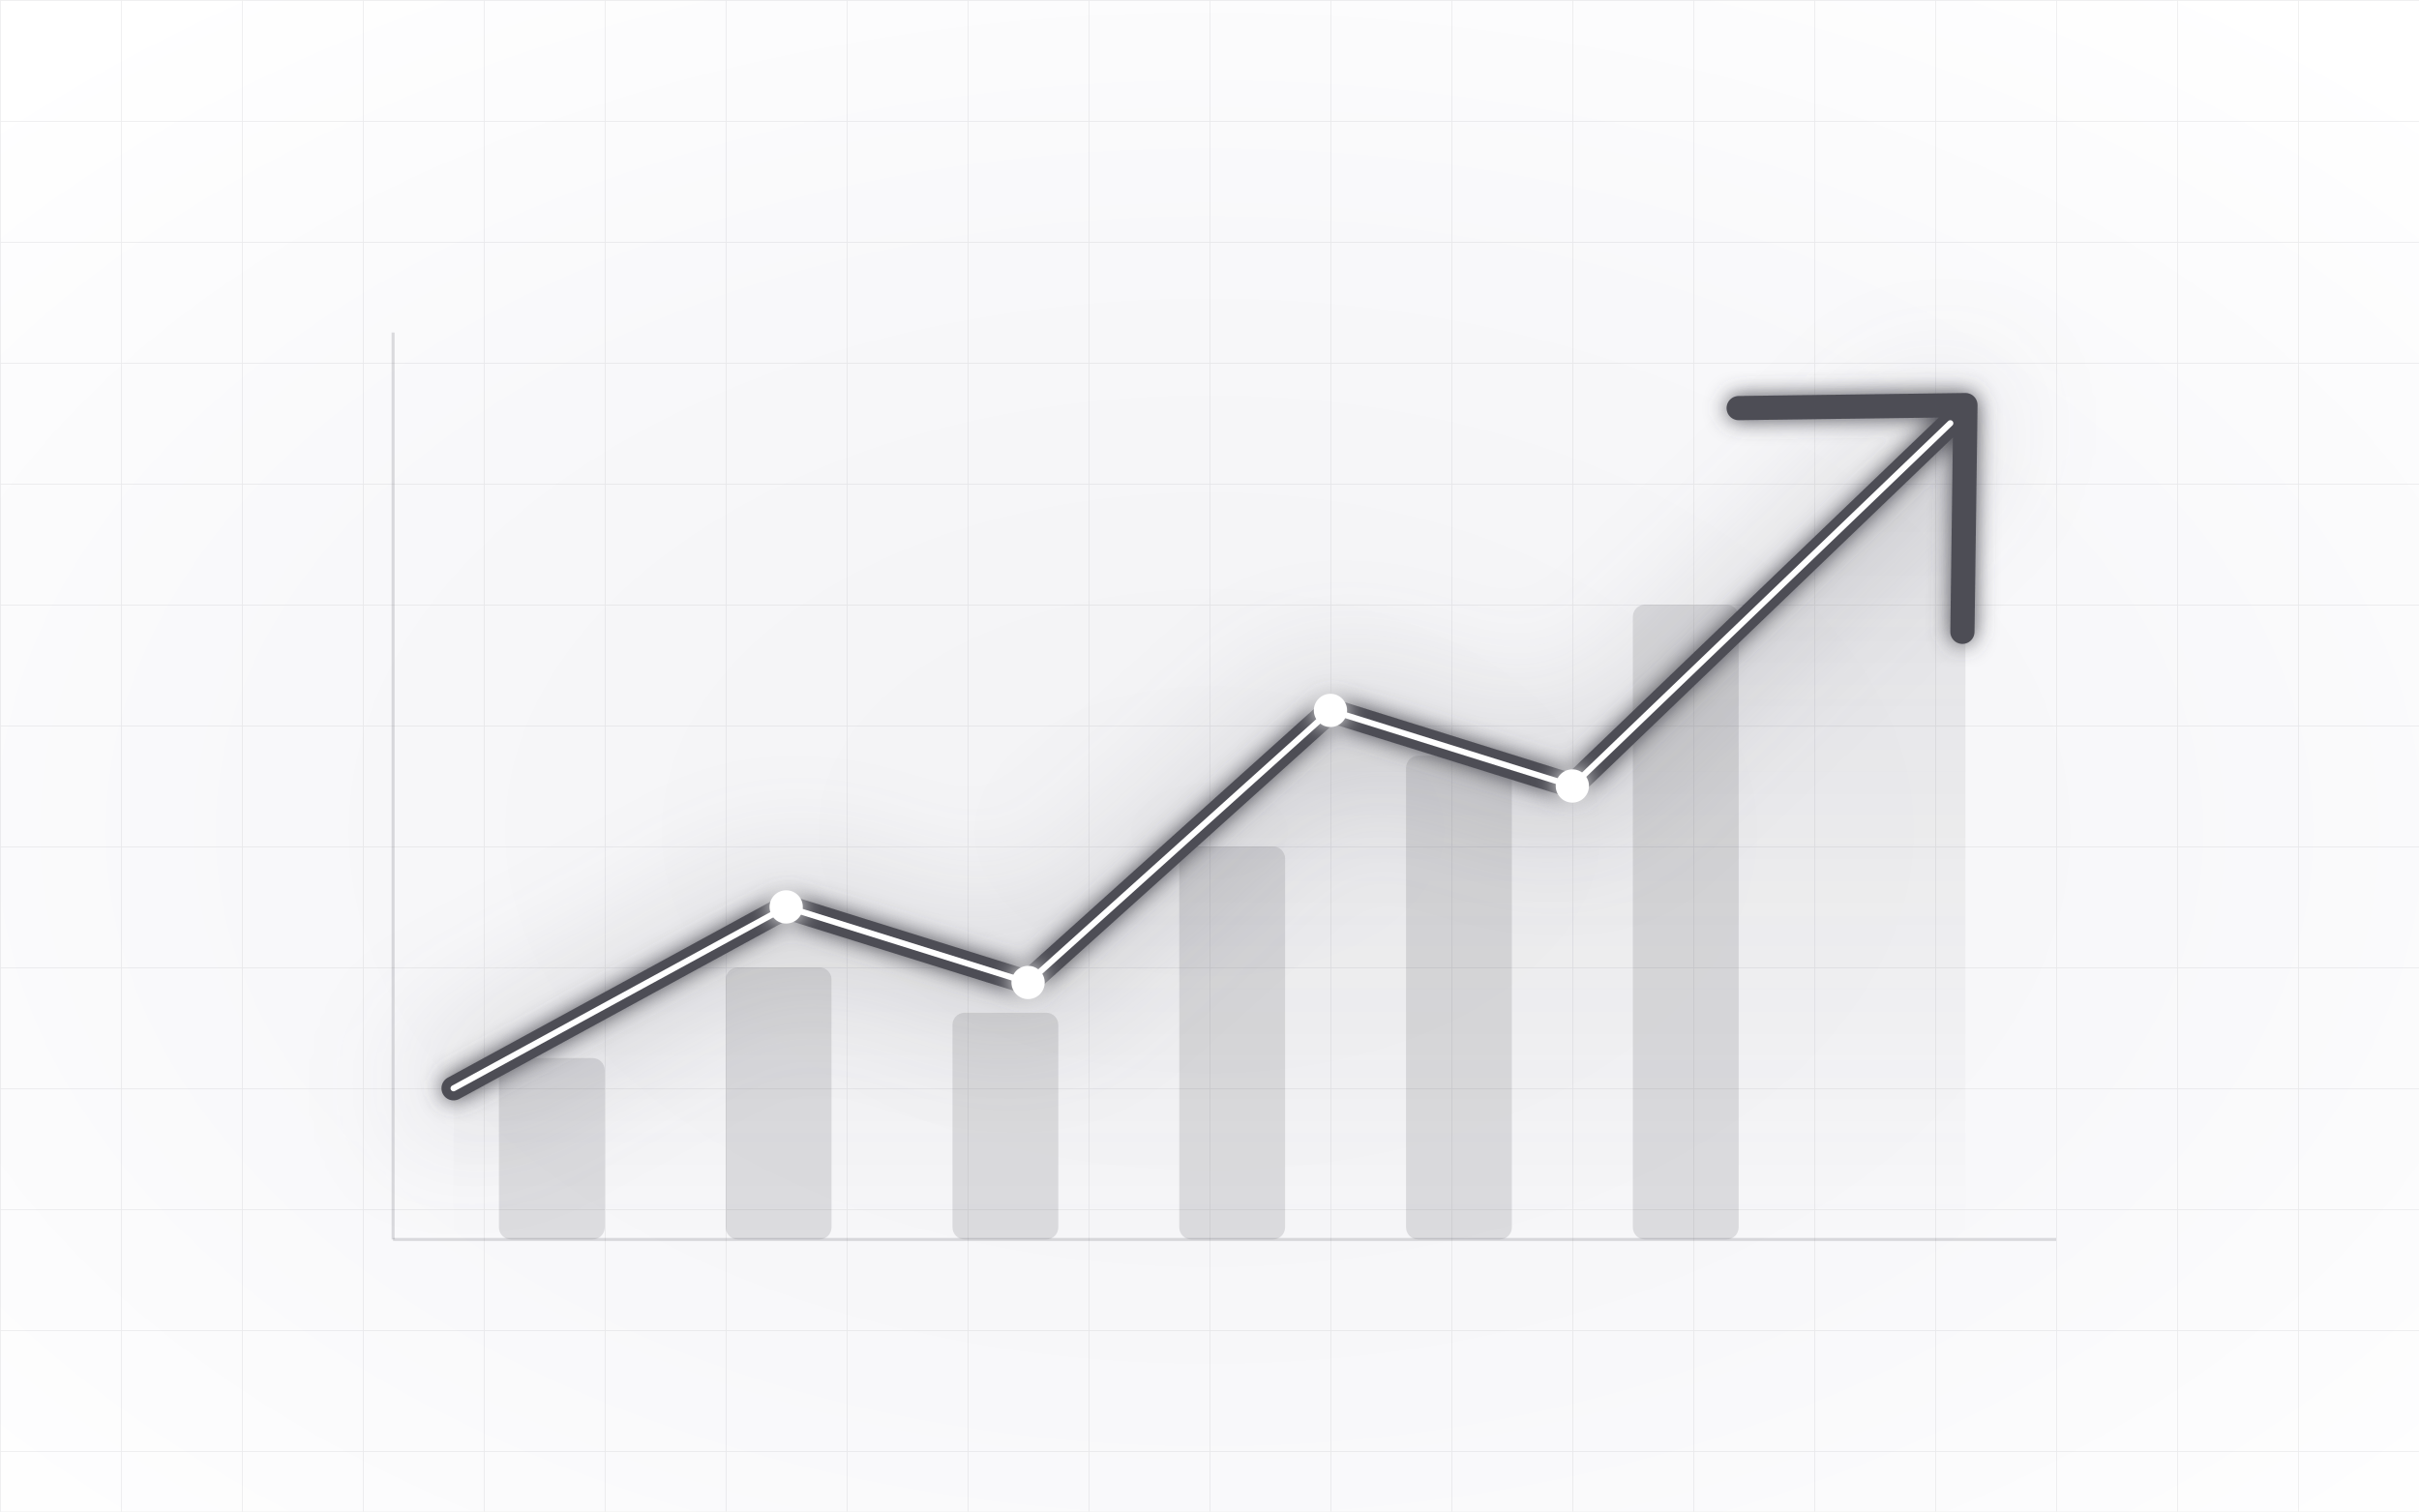
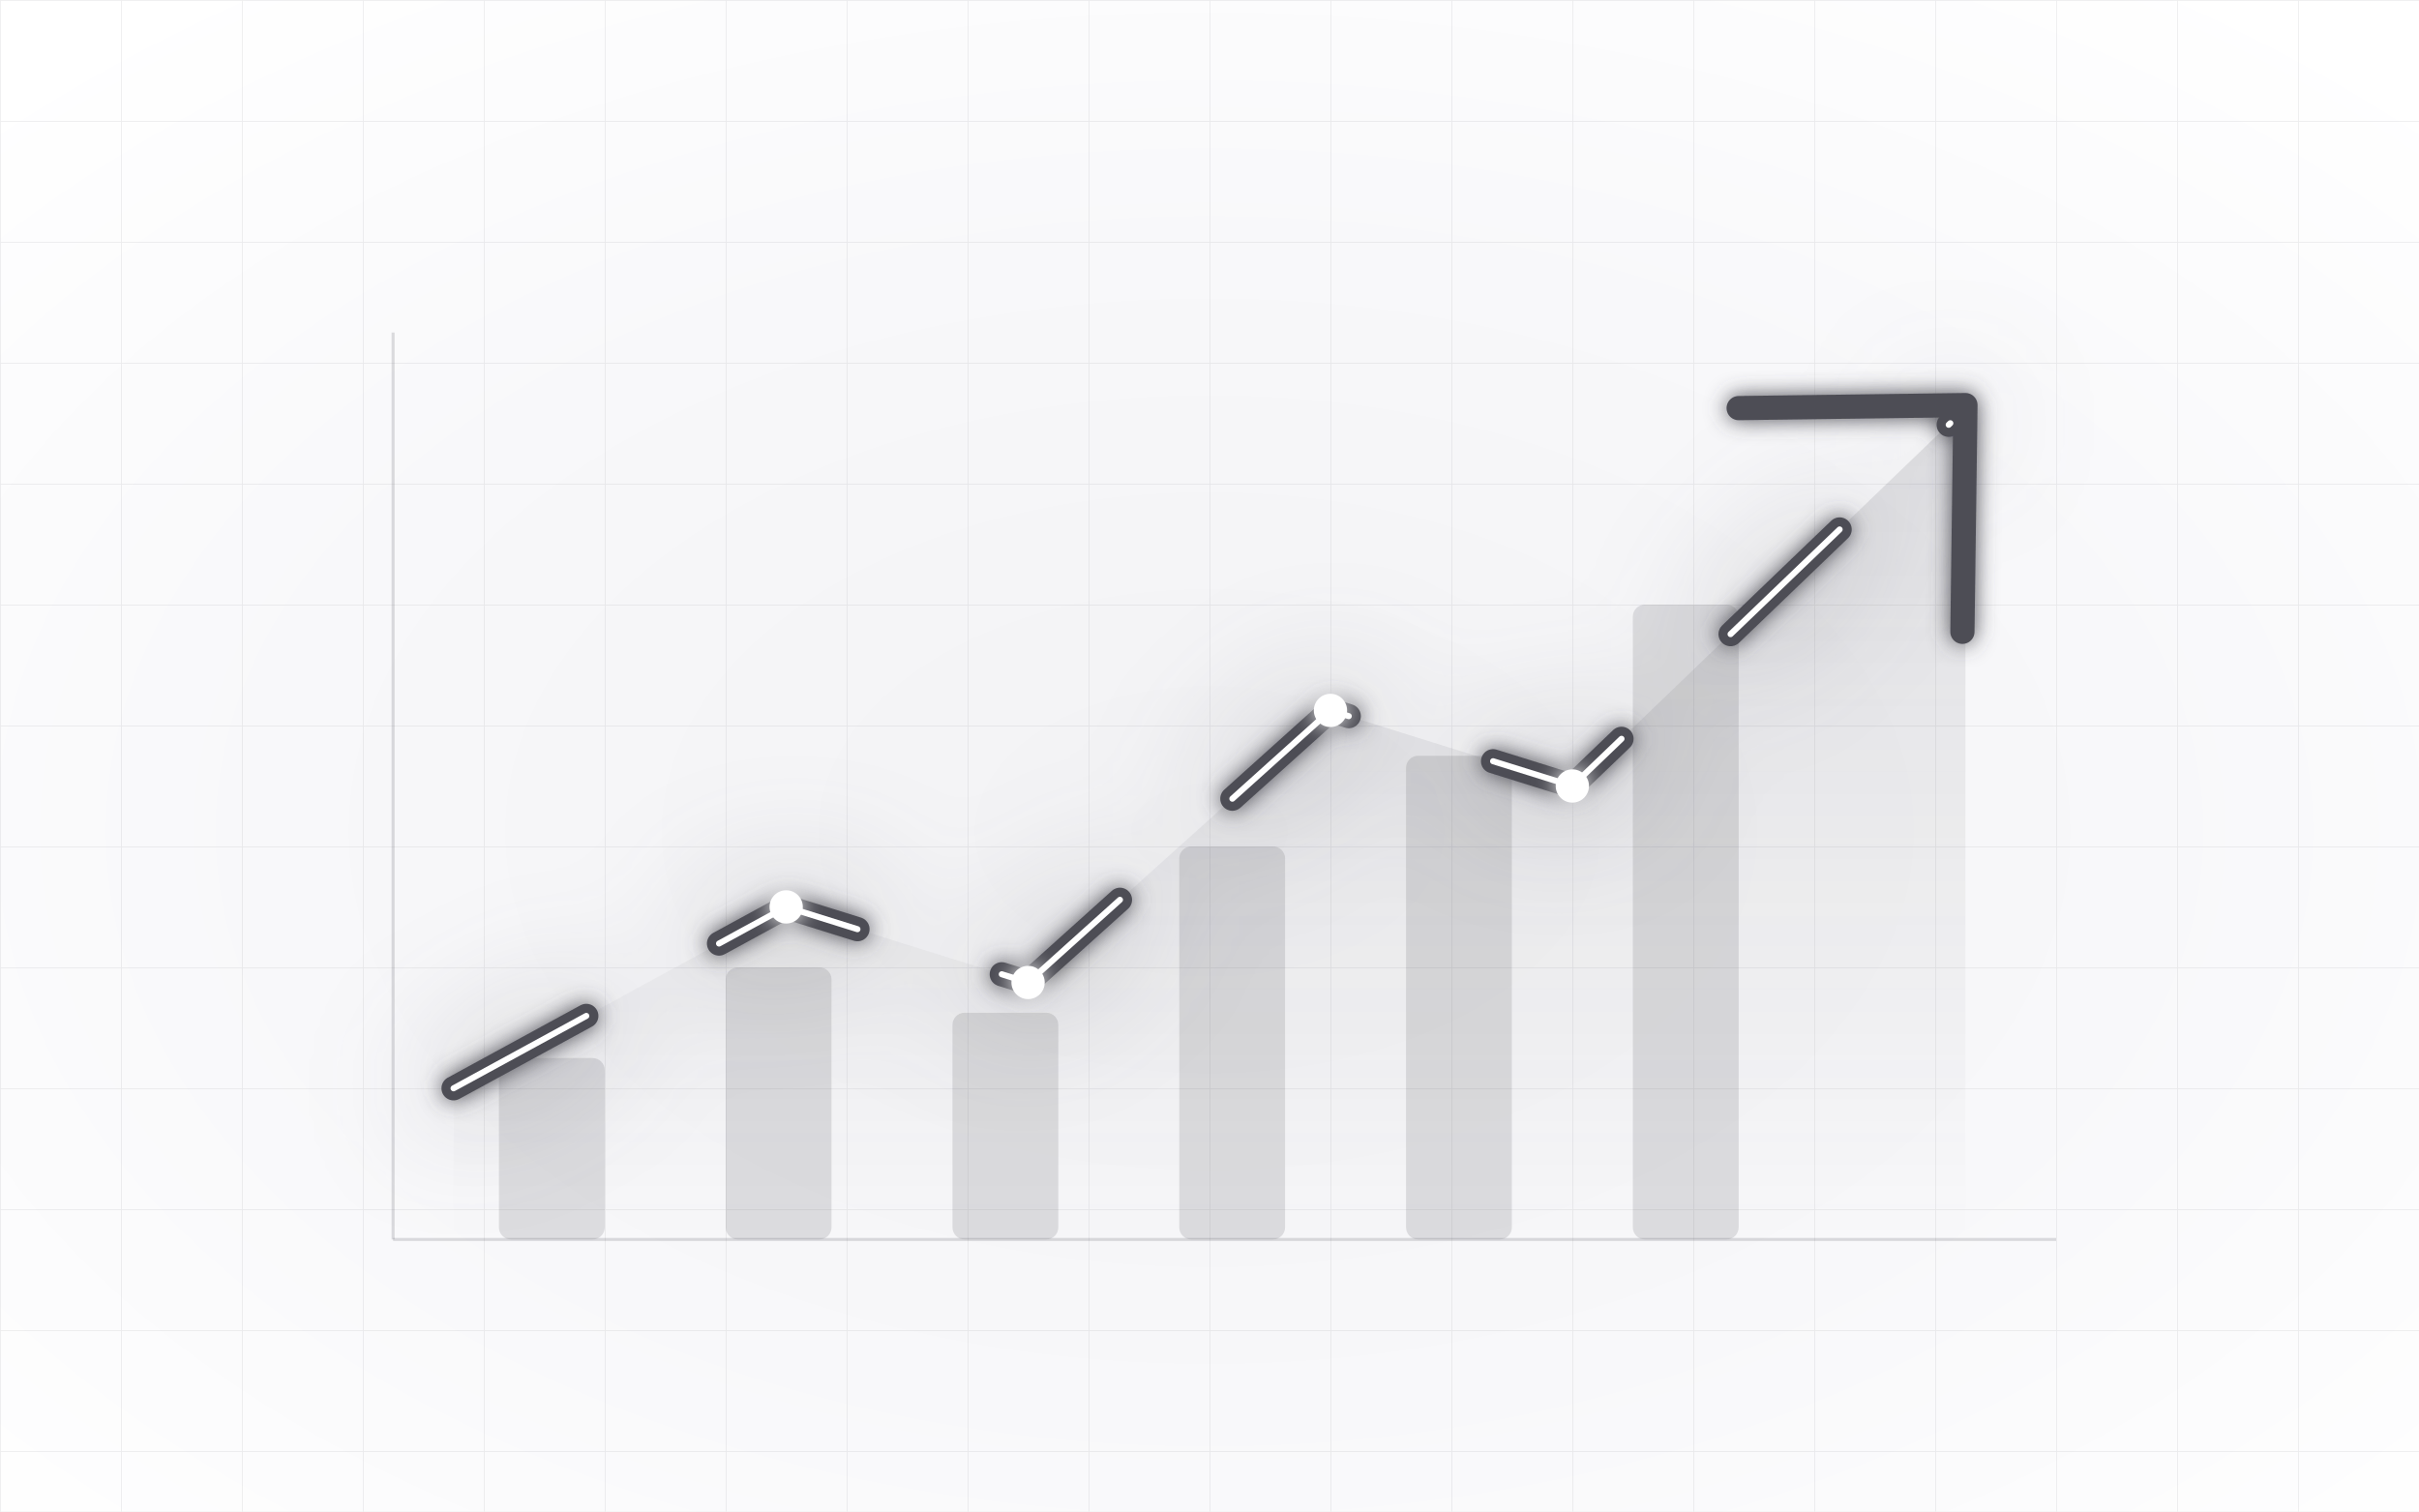
<svg xmlns="http://www.w3.org/2000/svg" viewBox="0 0 1600 1000">
  <defs>
    <radialGradient id="bg" cx="50%" cy="55%" r="70%">
      <stop offset="0" stop-color="#F2F2F4" />
      <stop offset="0.55" stop-color="#F8F8FA" />
      <stop offset="1" stop-color="#FFFFFF" />
    </radialGradient>
    <filter id="glow" x="-50%" y="-50%" width="200%" height="200%">
      <feGaussianBlur stdDeviation="7" result="b" />
      <feMerge>
        <feMergeNode in="b" />
        <feMergeNode in="SourceGraphic" />
      </feMerge>
    </filter>
    <filter id="soft" x="-50%" y="-50%" width="200%" height="200%">
      <feGaussianBlur stdDeviation="40" />
    </filter>
    <linearGradient id="area" x1="0" y1="0" x2="0" y2="1">
      <stop offset="0" stop-color="#4D4D55" stop-opacity="0.15" />
      <stop offset="1" stop-color="#4D4D55" stop-opacity="0" />
    </linearGradient>
    <pattern id="grid" width="80" height="80" patternUnits="userSpaceOnUse">
      <path d="M80 0H0V80" fill="none" stroke="#4D4D55" stroke-opacity="0.10" stroke-width="1" />
    </pattern>
  </defs>
+   <style>.bar{transform-box:fill-box;transform-origin:50% 100%;animation:bar 6s cubic-bezier(.22,1,.36,1) infinite}@keyframes bar{0%{transform:scaleY(.15)}25%,85%{transform:scaleY(1)}100%{transform:scaleY(.15)}}.trend{stroke-dasharray:100;animation:draw 6s ease-in-out infinite}@keyframes draw{0%,5%{stroke-dashoffset:100}40%,85%{stroke-dashoffset:0}100%{stroke-dashoffset:100}}.area{animation:area 6s ease-in-out infinite}@keyframes area{0%,20%{opacity:0}45%,85%{opacity:1}100%{opacity:0}}.pt{transform-box:fill-box;transform-origin:center;animation:pt 6s ease-in-out infinite}.pt:nth-of-type(2){animation-delay:.25s}.pt:nth-of-type(3){animation-delay:.5s}.pt:nth-of-type(4){animation-delay:.75s}@keyframes pt{0%,25%{transform:scale(0)}35%{transform:scale(1.6)}42%,85%{transform:scale(1)}100%{transform:scale(0)}}.arrow{animation:arrow 6s ease-in-out infinite}@keyframes arrow{0%,35%{opacity:0;transform:translate(-30px,30px)}45%,85%{opacity:1;transform:none}100%{opacity:0}}@media (prefers-reduced-motion: reduce){*{animation:none!important}}</style>
  <rect width="1600" height="1000" fill="url(#bg)" />
  <rect width="1600" height="1000" fill="url(#grid)" />
  <g stroke="#4D4D55" stroke-opacity="0.18" stroke-width="2">
    <line x1="260" y1="820" x2="1360" y2="820" />
    <line x1="260" y1="220" x2="260" y2="820" />
  </g>
  <g fill="#4D4D55" fill-opacity="0.16">
-     <rect x="330" y="700" width="70" height="120" rx="8" />
-     <rect x="480" y="640" width="70" height="180" rx="8" />
-     <rect x="630" y="670" width="70" height="150" rx="8" />
-     <rect x="780" y="560" width="70" height="260" rx="8" />
-     <rect x="930" y="500" width="70" height="320" rx="8" />
-     <rect x="1080" y="400" width="70" height="420" rx="8" />
+     <rect class="bar" style="animation-delay:0.00s" x="330" y="700" width="70" height="120" rx="8" />
+     <rect class="bar" style="animation-delay:0.12s" x="480" y="640" width="70" height="180" rx="8" />
+     <rect class="bar" style="animation-delay:0.24s" x="630" y="670" width="70" height="150" rx="8" />
+     <rect class="bar" style="animation-delay:0.36s" x="780" y="560" width="70" height="260" rx="8" />
+     <rect class="bar" style="animation-delay:0.48s" x="930" y="500" width="70" height="320" rx="8" />
+     <rect class="bar" style="animation-delay:0.60s" x="1080" y="400" width="70" height="420" rx="8" />
  </g>
-   <path d="M300 720 L520 600 L680 650 L880 470 L1040 520 L1300 270 L1300 820 L300 820Z" fill="url(#area)" />
-   <path d="M300 720 L520 600 L680 650 L880 470 L1040 520 L1290 280" fill="none" stroke="#4D4D55" stroke-width="40" stroke-linecap="round" stroke-linejoin="round" filter="url(#soft)" opacity="0.25" />
+   <path class="area" d="M300 720 L520 600 L680 650 L880 470 L1040 520 L1300 270 L1300 820 L300 820Z" fill="url(#area)" />
+   <path class="trend glow" pathLength="100" d="M300 720 L520 600 L680 650 L880 470 L1040 520 L1290 280" fill="none" stroke="#4D4D55" stroke-width="40" stroke-linecap="round" stroke-linejoin="round" filter="url(#soft)" opacity="0.25" />
  <g filter="url(#glow)" fill="none" stroke="#4D4D55" stroke-width="16" stroke-linecap="round" stroke-linejoin="round">
-     <path d="M300 720 L520 600 L680 650 L880 470 L1040 520 L1290 280" />
-     <path d="M1150 270 L1300 268 L1298 418" />
+     <path class="trend" pathLength="100" d="M300 720 L520 600 L680 650 L880 470 L1040 520 L1290 280" />
+     <path class="arrow" d="M1150 270 L1300 268 L1298 418" />
  </g>
  <g fill="#fff" filter="url(#glow)">
-     <circle cx="520" cy="600" r="11" />
-     <circle cx="680" cy="650" r="11" />
-     <circle cx="880" cy="470" r="11" />
-     <circle cx="1040" cy="520" r="11" />
+     <circle class="pt" cx="520" cy="600" r="11" />
+     <circle class="pt" cx="680" cy="650" r="11" />
+     <circle class="pt" cx="880" cy="470" r="11" />
+     <circle class="pt" cx="1040" cy="520" r="11" />
  </g>
-   <path d="M300 720 L520 600 L680 650 L880 470 L1040 520 L1290 280" fill="none" stroke="#FFFFFF" stroke-width="4" stroke-linecap="round" stroke-linejoin="round" />
+   <path class="trend" pathLength="100" d="M300 720 L520 600 L680 650 L880 470 L1040 520 L1290 280" fill="none" stroke="#FFFFFF" stroke-width="4" stroke-linecap="round" stroke-linejoin="round" />
</svg>
